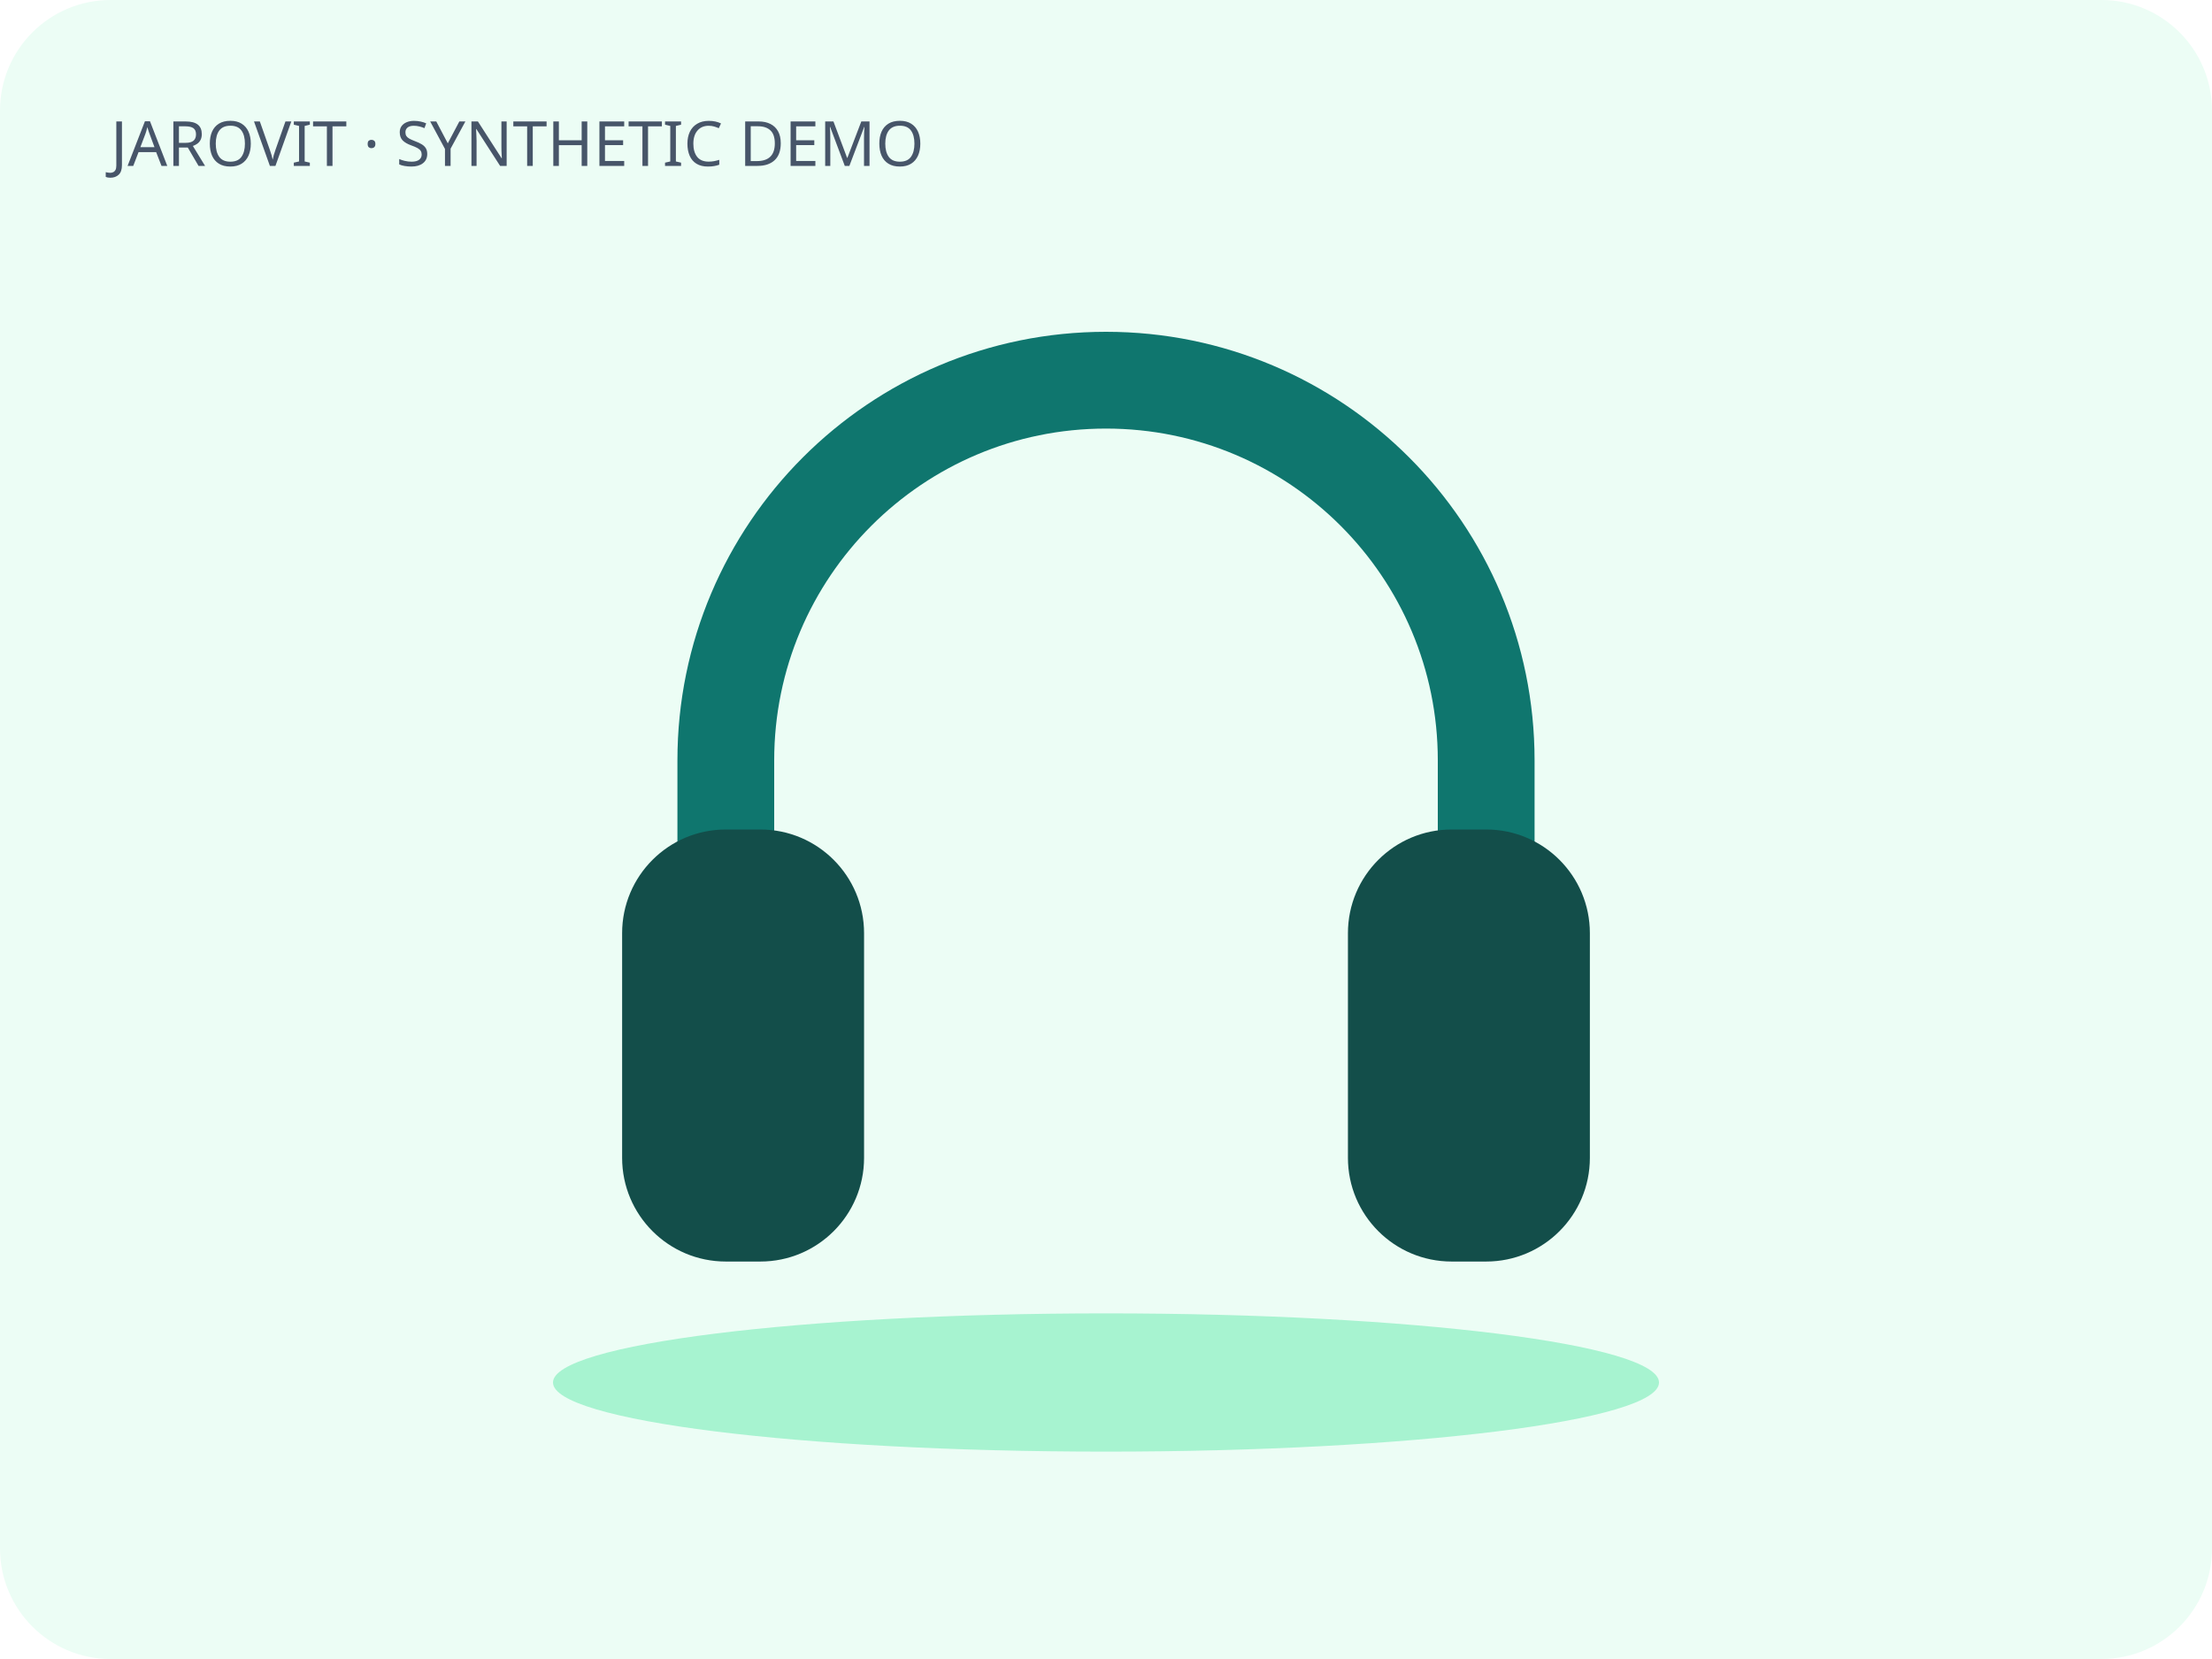
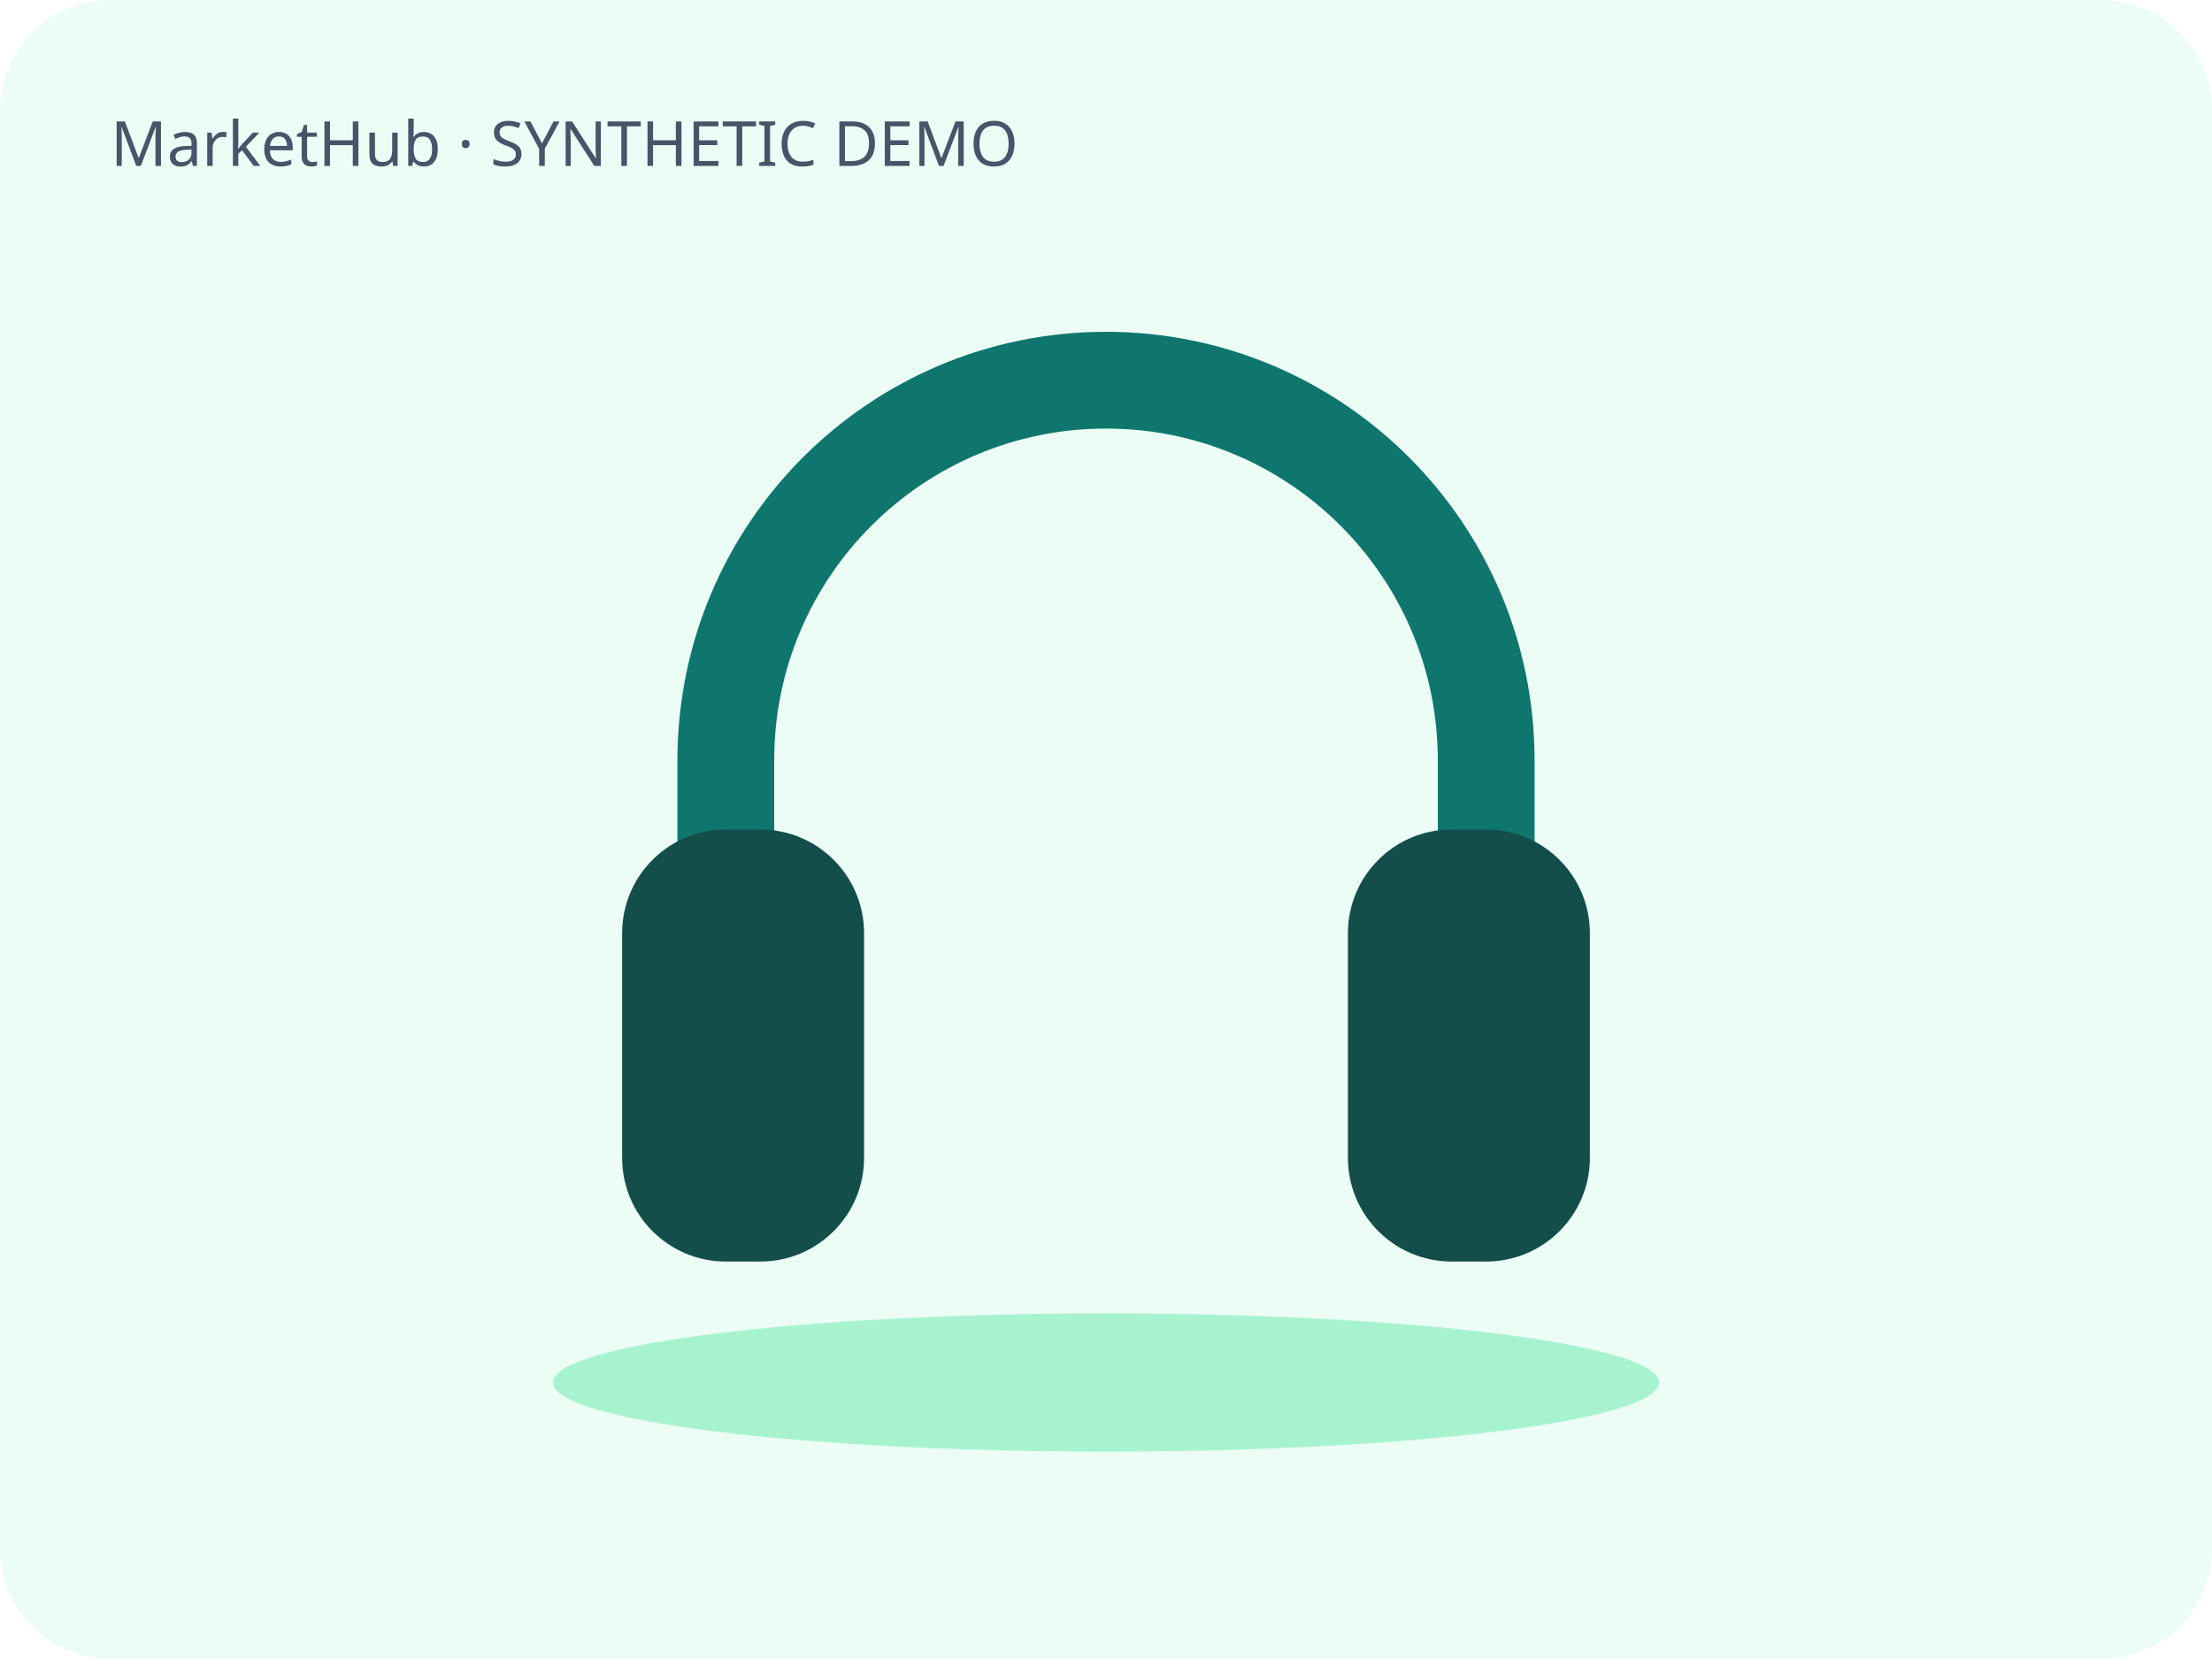
<svg xmlns="http://www.w3.org/2000/svg" viewBox="0 0 640 480" role="img" aria-label="Synthetic demo headphones">
  <rect width="640" height="480" rx="32" fill="#ecfdf5" />
  <ellipse cx="320" cy="400" rx="160" ry="20" fill="#a7f3d0" />
  <path d="M210 290v-70a110 110 0 0 1 220 0v70" fill="none" stroke="#0f766e" stroke-width="28" />
  <rect x="180" y="240" width="70" height="125" rx="30" fill="#134e4a" />
  <rect x="390" y="240" width="70" height="125" rx="30" fill="#134e4a" />
-   <text x="32" y="48" font-family="sans-serif" font-size="18" fill="#475569">JAROVIT · SYNTHETIC DEMO</text>
+   <text x="32" y="48" font-family="sans-serif" font-size="18" fill="#475569">MarketHub · SYNTHETIC DEMO</text>
</svg>
